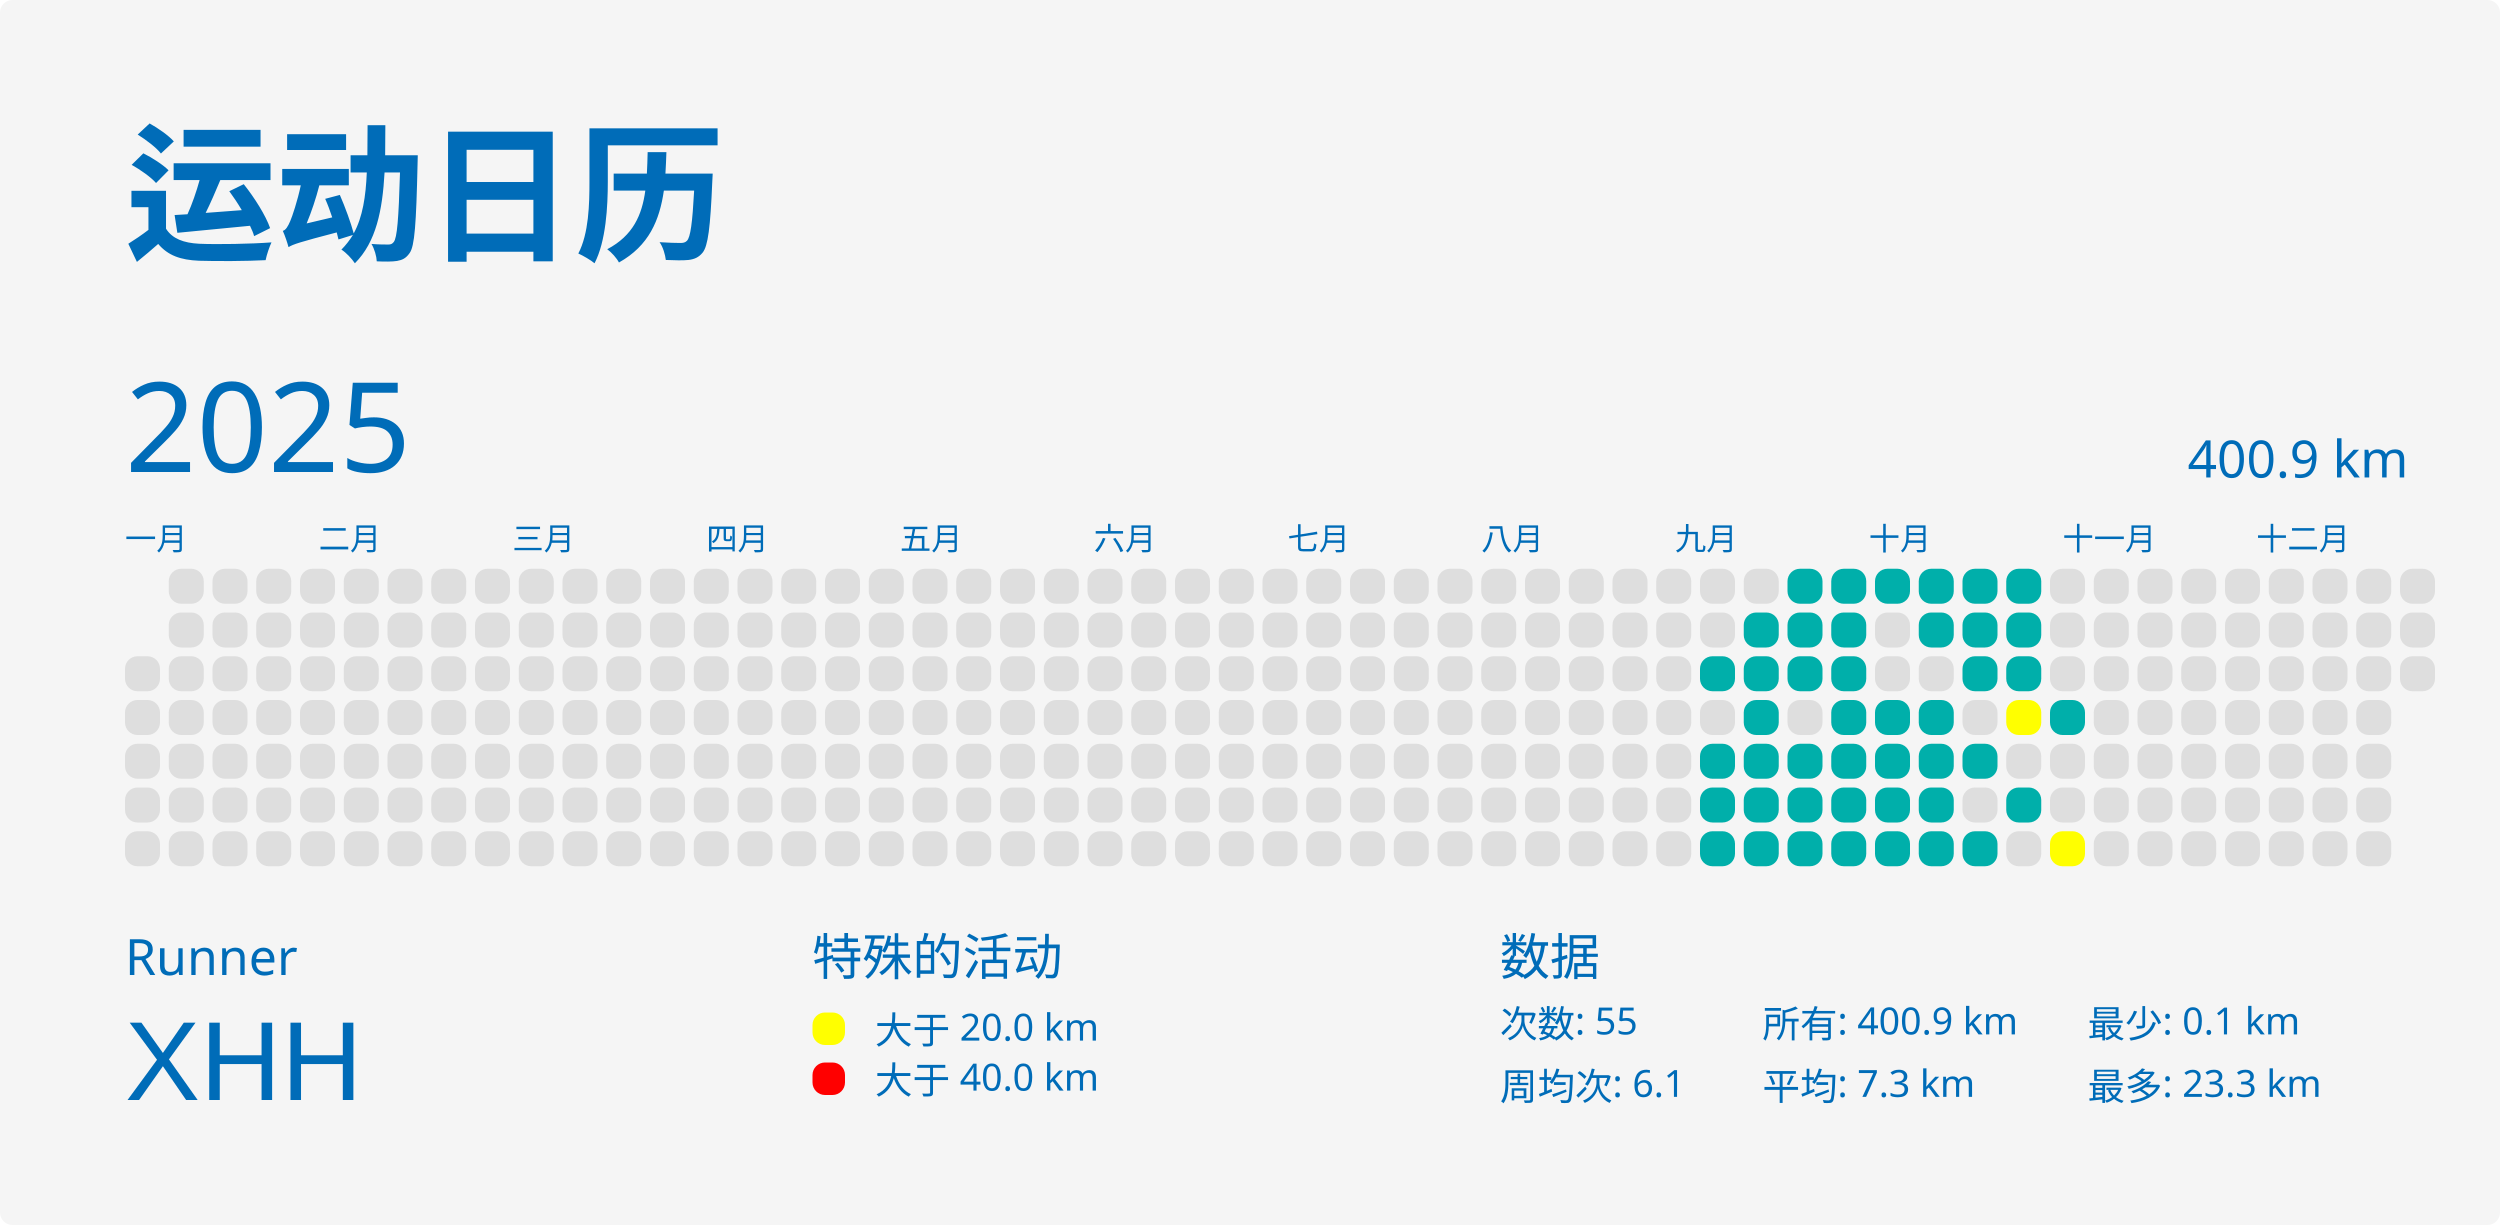
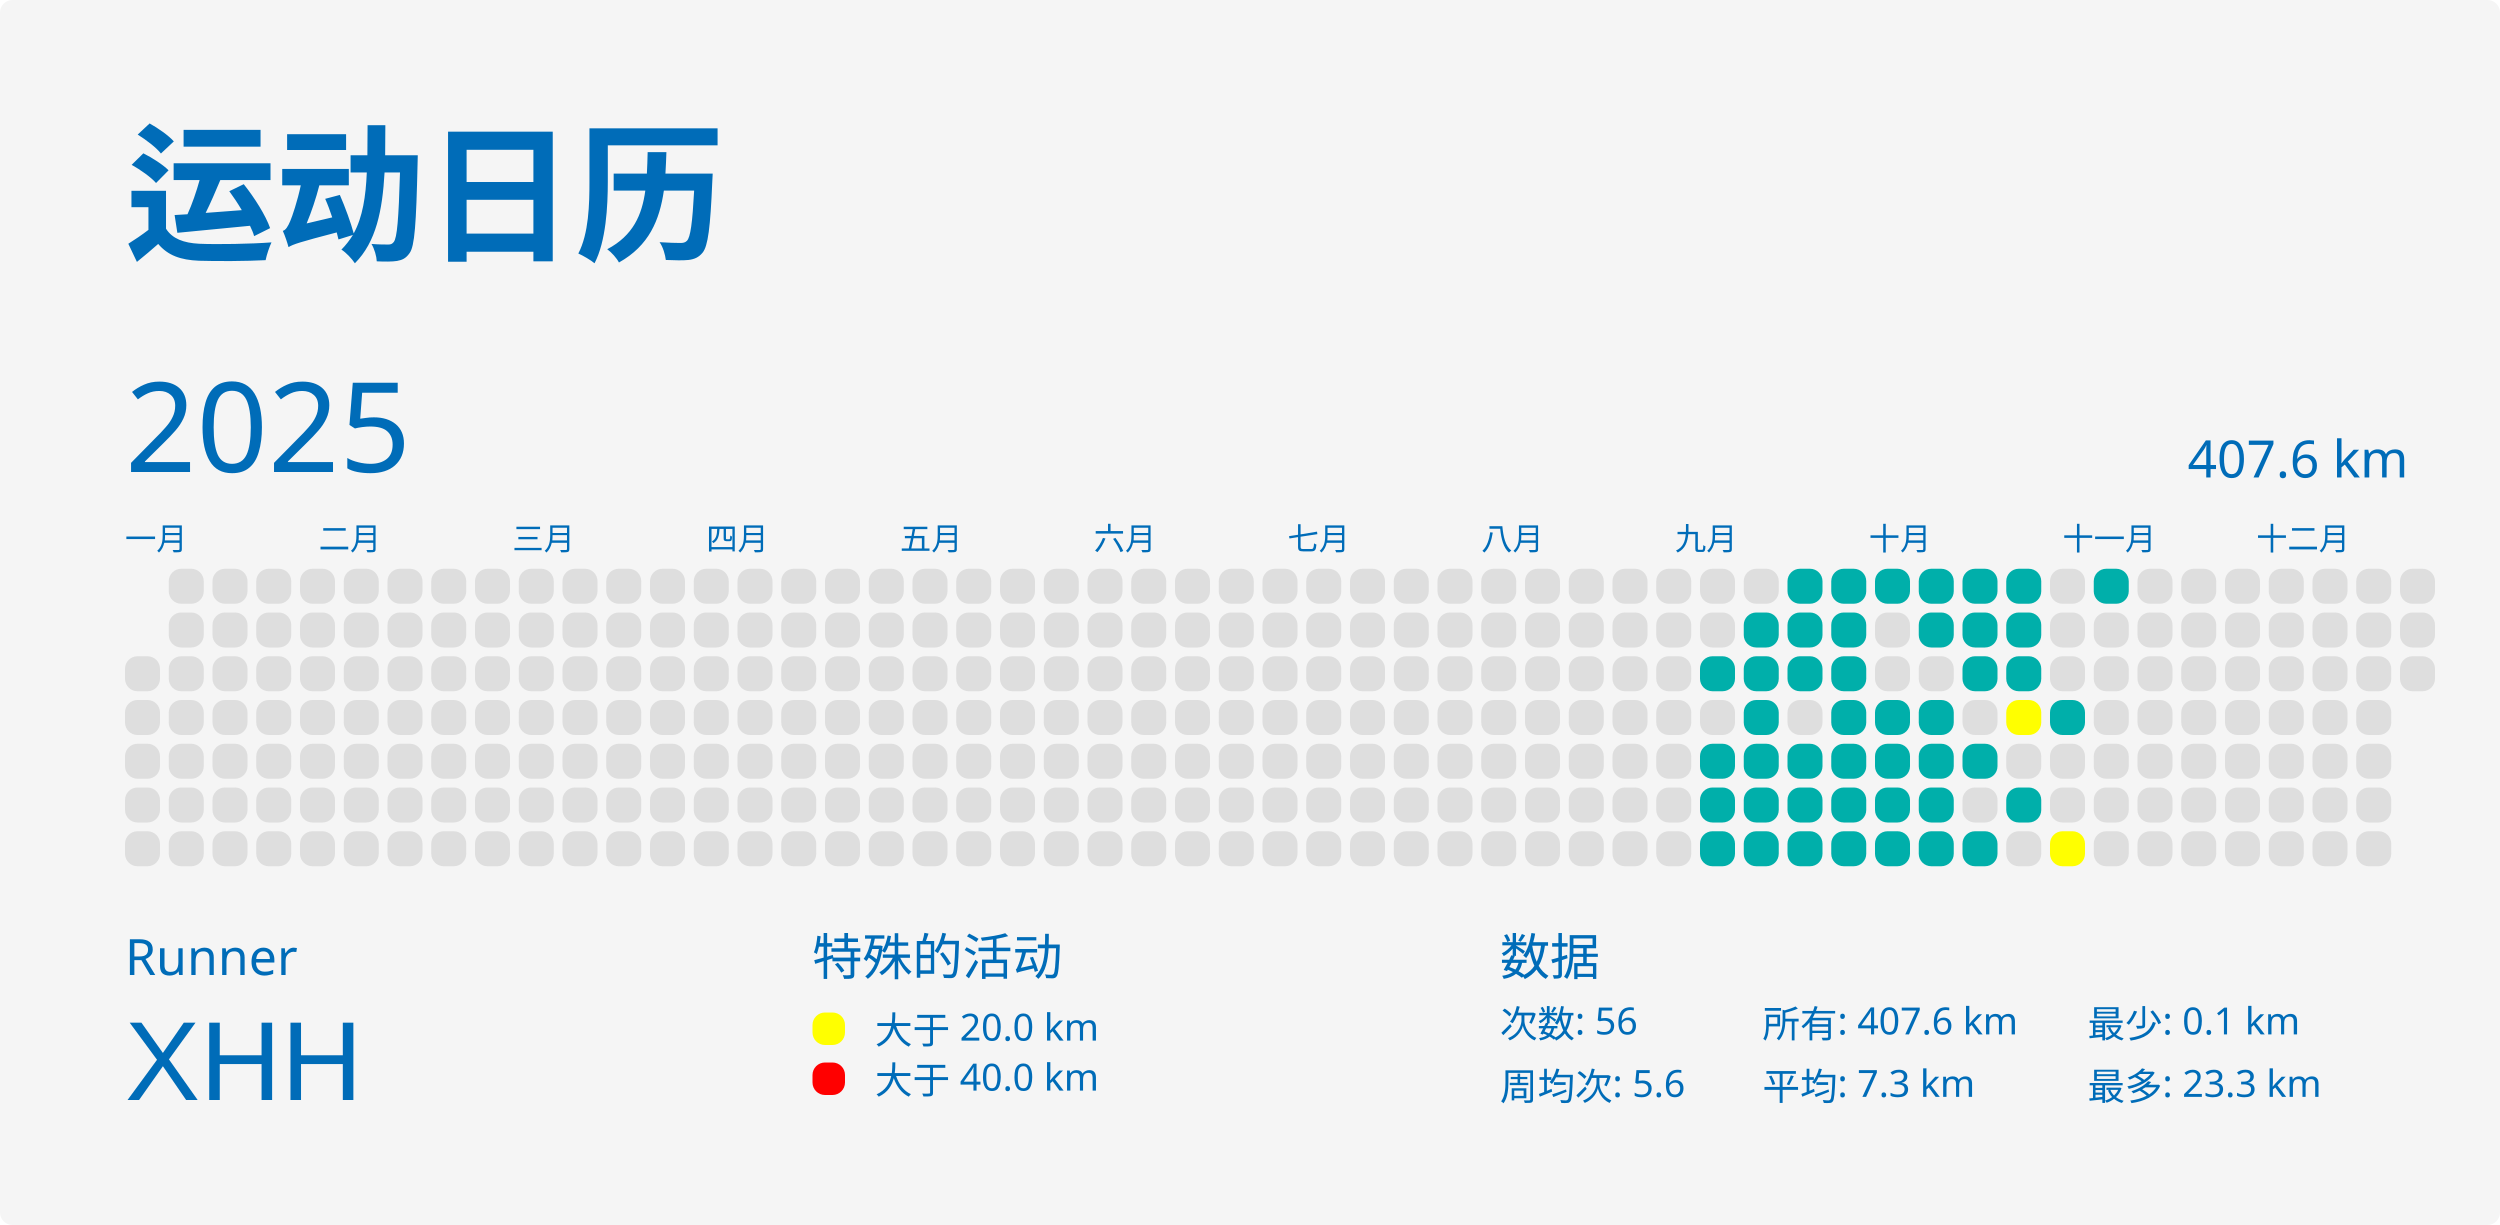
<svg xmlns="http://www.w3.org/2000/svg" baseProfile="full" height="98mm" version="1.1" viewBox="0,0,200,98" width="200mm">
  <defs />
  <rect fill="#f5f5f5" height="98" rx="1" ry="1" width="200" x="0" y="0" />
  <text fill="#006cb8" style="font-size:12px; font-family:MGI-Regular; font-weight:bold;" x="10" y="20">运动日历</text>
  <text fill="#006cb8" style="font-size:4px; font-family:MGI-Regular" x="10" y="78">Runner</text>
  <text fill="#006cb8" style="font-size:9px; font-family:Arial" x="10" y="88">XHH</text>
  <text fill="#006cb8" style="font-size:4px; font-family:MGI-Regular" x="65" y="78">特殊的活动</text>
  <rect fill="yellow" height="2.6" rx="1" ry="1" width="2.6" x="65" y="81" />
  <text fill="#006cb8" style="font-size:3px; font-family:MGI-Regular" x="70" y="83.5">大于 20.0 km</text>
  <rect fill="red" height="2.6" rx="1" ry="1" width="2.6" x="65" y="85" />
  <text fill="#006cb8" style="font-size:3px; font-family:MGI-Regular" x="70" y="87.5">大于 40.0 km</text>
  <text fill="#006cb8" style="font-size:4px; font-family:MGI-Regular" x="120" y="78">数据</text>
-   <text fill="#006cb8" style="font-size:3px; font-family:MGI-Regular" x="120" y="83">次数: 55</text>
-   <text fill="#006cb8" style="font-size:3px; font-family:MGI-Regular" x="120" y="88">周均次: 6.1</text>
-   <text fill="#006cb8" style="font-size:3px; font-family:MGI-Regular" x="141" y="83">所有: 400.9 km</text>
+   <text fill="#006cb8" style="font-size:3px; font-family:MGI-Regular" x="120" y="83">次数: 56</text>
+   <text fill="#006cb8" style="font-size:3px; font-family:MGI-Regular" x="120" y="88">周均次: 5.6</text>
+   <text fill="#006cb8" style="font-size:3px; font-family:MGI-Regular" x="141" y="83">所有: 407.6 km</text>
  <text fill="#006cb8" style="font-size:3px; font-family:MGI-Regular" x="141" y="88">平均: 7.3 km</text>
  <text fill="#006cb8" style="font-size:3px; font-family:MGI-Regular" x="167" y="83">最少: 0.1 km</text>
  <text fill="#006cb8" style="font-size:3px; font-family:MGI-Regular" x="167" y="88">最多: 23.3 km</text>
  <text dominant-baseline="hanging" fill="#006cb8" style="font-size:10.0px; font-family:MGI-Regular;" x="10" y="30">2025</text>
-   <text dominant-baseline="hanging" fill="#006cb8" style="font-size:4.125px; font-family:MGI-Regular;" x="175" y="35">400.9 km</text>
+   <text dominant-baseline="hanging" fill="#006cb8" style="font-size:4.125px; font-family:MGI-Regular;" x="175" y="35">407.6 km</text>
  <text fill="#006cb8" style="font-size:2.5px; font-family:MGI-Regular" x="10.0" y="44">一月</text>
  <text fill="#006cb8" style="font-size:2.5px; font-family:MGI-Regular" x="25.5" y="44">二月</text>
  <text fill="#006cb8" style="font-size:2.5px; font-family:MGI-Regular" x="41.0" y="44">三月</text>
  <text fill="#006cb8" style="font-size:2.5px; font-family:MGI-Regular" x="56.5" y="44">四月</text>
  <text fill="#006cb8" style="font-size:2.5px; font-family:MGI-Regular" x="72.0" y="44">五月</text>
  <text fill="#006cb8" style="font-size:2.5px; font-family:MGI-Regular" x="87.5" y="44">六月</text>
  <text fill="#006cb8" style="font-size:2.5px; font-family:MGI-Regular" x="103.0" y="44">七月</text>
  <text fill="#006cb8" style="font-size:2.5px; font-family:MGI-Regular" x="118.5" y="44">八月</text>
  <text fill="#006cb8" style="font-size:2.5px; font-family:MGI-Regular" x="134.0" y="44">九月</text>
  <text fill="#006cb8" style="font-size:2.5px; font-family:MGI-Regular" x="149.5" y="44">十月</text>
  <text fill="#006cb8" style="font-size:2.5px; font-family:MGI-Regular" x="165.0" y="44">十一月</text>
  <text fill="#006cb8" style="font-size:2.5px; font-family:MGI-Regular" x="180.5" y="44">十二月</text>
  <rect fill="#dedede" height="2.8" rx="1" ry="1" width="2.8" x="10.0" y="52.5" />
  <rect fill="#dedede" height="2.8" rx="1" ry="1" width="2.8" x="10.0" y="56.0" />
  <rect fill="#dedede" height="2.8" rx="1" ry="1" width="2.8" x="10.0" y="59.5" />
  <rect fill="#dedede" height="2.8" rx="1" ry="1" width="2.8" x="10.0" y="63.0" />
  <rect fill="#dedede" height="2.8" rx="1" ry="1" width="2.8" x="10.0" y="66.5" />
  <rect fill="#dedede" height="2.8" rx="1" ry="1" width="2.8" x="13.5" y="45.5" />
  <rect fill="#dedede" height="2.8" rx="1" ry="1" width="2.8" x="13.5" y="49.0" />
  <rect fill="#dedede" height="2.8" rx="1" ry="1" width="2.8" x="13.5" y="52.5" />
  <rect fill="#dedede" height="2.8" rx="1" ry="1" width="2.8" x="13.5" y="56.0" />
  <rect fill="#dedede" height="2.8" rx="1" ry="1" width="2.8" x="13.5" y="59.5" />
  <rect fill="#dedede" height="2.8" rx="1" ry="1" width="2.8" x="13.5" y="63.0" />
  <rect fill="#dedede" height="2.8" rx="1" ry="1" width="2.8" x="13.5" y="66.5" />
  <rect fill="#dedede" height="2.8" rx="1" ry="1" width="2.8" x="17.0" y="45.5" />
  <rect fill="#dedede" height="2.8" rx="1" ry="1" width="2.8" x="17.0" y="49.0" />
  <rect fill="#dedede" height="2.8" rx="1" ry="1" width="2.8" x="17.0" y="52.5" />
  <rect fill="#dedede" height="2.8" rx="1" ry="1" width="2.8" x="17.0" y="56.0" />
  <rect fill="#dedede" height="2.8" rx="1" ry="1" width="2.8" x="17.0" y="59.5" />
  <rect fill="#dedede" height="2.8" rx="1" ry="1" width="2.8" x="17.0" y="63.0" />
  <rect fill="#dedede" height="2.8" rx="1" ry="1" width="2.8" x="17.0" y="66.5" />
  <rect fill="#dedede" height="2.8" rx="1" ry="1" width="2.8" x="20.5" y="45.5" />
  <rect fill="#dedede" height="2.8" rx="1" ry="1" width="2.8" x="20.5" y="49.0" />
  <rect fill="#dedede" height="2.8" rx="1" ry="1" width="2.8" x="20.5" y="52.5" />
  <rect fill="#dedede" height="2.8" rx="1" ry="1" width="2.8" x="20.5" y="56.0" />
  <rect fill="#dedede" height="2.8" rx="1" ry="1" width="2.8" x="20.5" y="59.5" />
  <rect fill="#dedede" height="2.8" rx="1" ry="1" width="2.8" x="20.5" y="63.0" />
  <rect fill="#dedede" height="2.8" rx="1" ry="1" width="2.8" x="20.5" y="66.5" />
  <rect fill="#dedede" height="2.8" rx="1" ry="1" width="2.8" x="24.0" y="45.5" />
  <rect fill="#dedede" height="2.8" rx="1" ry="1" width="2.8" x="24.0" y="49.0" />
  <rect fill="#dedede" height="2.8" rx="1" ry="1" width="2.8" x="24.0" y="52.5" />
  <rect fill="#dedede" height="2.8" rx="1" ry="1" width="2.8" x="24.0" y="56.0" />
  <rect fill="#dedede" height="2.8" rx="1" ry="1" width="2.8" x="24.0" y="59.5" />
  <rect fill="#dedede" height="2.8" rx="1" ry="1" width="2.8" x="24.0" y="63.0" />
  <rect fill="#dedede" height="2.8" rx="1" ry="1" width="2.8" x="24.0" y="66.5" />
  <rect fill="#dedede" height="2.8" rx="1" ry="1" width="2.8" x="27.5" y="45.5" />
  <rect fill="#dedede" height="2.8" rx="1" ry="1" width="2.8" x="27.5" y="49.0" />
  <rect fill="#dedede" height="2.8" rx="1" ry="1" width="2.8" x="27.5" y="52.5" />
  <rect fill="#dedede" height="2.8" rx="1" ry="1" width="2.8" x="27.5" y="56.0" />
  <rect fill="#dedede" height="2.8" rx="1" ry="1" width="2.8" x="27.5" y="59.5" />
  <rect fill="#dedede" height="2.8" rx="1" ry="1" width="2.8" x="27.5" y="63.0" />
  <rect fill="#dedede" height="2.8" rx="1" ry="1" width="2.8" x="27.5" y="66.5" />
  <rect fill="#dedede" height="2.8" rx="1" ry="1" width="2.8" x="31.0" y="45.5" />
  <rect fill="#dedede" height="2.8" rx="1" ry="1" width="2.8" x="31.0" y="49.0" />
  <rect fill="#dedede" height="2.8" rx="1" ry="1" width="2.8" x="31.0" y="52.5" />
  <rect fill="#dedede" height="2.8" rx="1" ry="1" width="2.8" x="31.0" y="56.0" />
  <rect fill="#dedede" height="2.8" rx="1" ry="1" width="2.8" x="31.0" y="59.5" />
  <rect fill="#dedede" height="2.8" rx="1" ry="1" width="2.8" x="31.0" y="63.0" />
  <rect fill="#dedede" height="2.8" rx="1" ry="1" width="2.8" x="31.0" y="66.5" />
  <rect fill="#dedede" height="2.8" rx="1" ry="1" width="2.8" x="34.5" y="45.5" />
  <rect fill="#dedede" height="2.8" rx="1" ry="1" width="2.8" x="34.5" y="49.0" />
  <rect fill="#dedede" height="2.8" rx="1" ry="1" width="2.8" x="34.5" y="52.5" />
  <rect fill="#dedede" height="2.8" rx="1" ry="1" width="2.8" x="34.5" y="56.0" />
  <rect fill="#dedede" height="2.8" rx="1" ry="1" width="2.8" x="34.5" y="59.5" />
  <rect fill="#dedede" height="2.8" rx="1" ry="1" width="2.8" x="34.5" y="63.0" />
  <rect fill="#dedede" height="2.8" rx="1" ry="1" width="2.8" x="34.5" y="66.5" />
  <rect fill="#dedede" height="2.8" rx="1" ry="1" width="2.8" x="38.0" y="45.5" />
  <rect fill="#dedede" height="2.8" rx="1" ry="1" width="2.8" x="38.0" y="49.0" />
  <rect fill="#dedede" height="2.8" rx="1" ry="1" width="2.8" x="38.0" y="52.5" />
  <rect fill="#dedede" height="2.8" rx="1" ry="1" width="2.8" x="38.0" y="56.0" />
  <rect fill="#dedede" height="2.8" rx="1" ry="1" width="2.8" x="38.0" y="59.5" />
  <rect fill="#dedede" height="2.8" rx="1" ry="1" width="2.8" x="38.0" y="63.0" />
  <rect fill="#dedede" height="2.8" rx="1" ry="1" width="2.8" x="38.0" y="66.5" />
  <rect fill="#dedede" height="2.8" rx="1" ry="1" width="2.8" x="41.5" y="45.5" />
  <rect fill="#dedede" height="2.8" rx="1" ry="1" width="2.8" x="41.5" y="49.0" />
  <rect fill="#dedede" height="2.8" rx="1" ry="1" width="2.8" x="41.5" y="52.5" />
  <rect fill="#dedede" height="2.8" rx="1" ry="1" width="2.8" x="41.5" y="56.0" />
  <rect fill="#dedede" height="2.8" rx="1" ry="1" width="2.8" x="41.5" y="59.5" />
  <rect fill="#dedede" height="2.8" rx="1" ry="1" width="2.8" x="41.5" y="63.0" />
  <rect fill="#dedede" height="2.8" rx="1" ry="1" width="2.8" x="41.5" y="66.5" />
  <rect fill="#dedede" height="2.8" rx="1" ry="1" width="2.8" x="45.0" y="45.5" />
  <rect fill="#dedede" height="2.8" rx="1" ry="1" width="2.8" x="45.0" y="49.0" />
  <rect fill="#dedede" height="2.8" rx="1" ry="1" width="2.8" x="45.0" y="52.5" />
  <rect fill="#dedede" height="2.8" rx="1" ry="1" width="2.8" x="45.0" y="56.0" />
  <rect fill="#dedede" height="2.8" rx="1" ry="1" width="2.8" x="45.0" y="59.5" />
  <rect fill="#dedede" height="2.8" rx="1" ry="1" width="2.8" x="45.0" y="63.0" />
  <rect fill="#dedede" height="2.8" rx="1" ry="1" width="2.8" x="45.0" y="66.5" />
  <rect fill="#dedede" height="2.8" rx="1" ry="1" width="2.8" x="48.5" y="45.5" />
  <rect fill="#dedede" height="2.8" rx="1" ry="1" width="2.8" x="48.5" y="49.0" />
  <rect fill="#dedede" height="2.8" rx="1" ry="1" width="2.8" x="48.5" y="52.5" />
  <rect fill="#dedede" height="2.8" rx="1" ry="1" width="2.8" x="48.5" y="56.0" />
  <rect fill="#dedede" height="2.8" rx="1" ry="1" width="2.8" x="48.5" y="59.5" />
  <rect fill="#dedede" height="2.8" rx="1" ry="1" width="2.8" x="48.5" y="63.0" />
  <rect fill="#dedede" height="2.8" rx="1" ry="1" width="2.8" x="48.5" y="66.5" />
  <rect fill="#dedede" height="2.8" rx="1" ry="1" width="2.8" x="52.0" y="45.5" />
  <rect fill="#dedede" height="2.8" rx="1" ry="1" width="2.8" x="52.0" y="49.0" />
  <rect fill="#dedede" height="2.8" rx="1" ry="1" width="2.8" x="52.0" y="52.5" />
  <rect fill="#dedede" height="2.8" rx="1" ry="1" width="2.8" x="52.0" y="56.0" />
  <rect fill="#dedede" height="2.8" rx="1" ry="1" width="2.8" x="52.0" y="59.5" />
  <rect fill="#dedede" height="2.8" rx="1" ry="1" width="2.8" x="52.0" y="63.0" />
  <rect fill="#dedede" height="2.8" rx="1" ry="1" width="2.8" x="52.0" y="66.5" />
  <rect fill="#dedede" height="2.8" rx="1" ry="1" width="2.8" x="55.5" y="45.5" />
  <rect fill="#dedede" height="2.8" rx="1" ry="1" width="2.8" x="55.5" y="49.0" />
  <rect fill="#dedede" height="2.8" rx="1" ry="1" width="2.8" x="55.5" y="52.5" />
  <rect fill="#dedede" height="2.8" rx="1" ry="1" width="2.8" x="55.5" y="56.0" />
  <rect fill="#dedede" height="2.8" rx="1" ry="1" width="2.8" x="55.5" y="59.5" />
  <rect fill="#dedede" height="2.8" rx="1" ry="1" width="2.8" x="55.5" y="63.0" />
  <rect fill="#dedede" height="2.8" rx="1" ry="1" width="2.8" x="55.5" y="66.5" />
  <rect fill="#dedede" height="2.8" rx="1" ry="1" width="2.8" x="59.0" y="45.5" />
  <rect fill="#dedede" height="2.8" rx="1" ry="1" width="2.8" x="59.0" y="49.0" />
  <rect fill="#dedede" height="2.8" rx="1" ry="1" width="2.8" x="59.0" y="52.5" />
  <rect fill="#dedede" height="2.8" rx="1" ry="1" width="2.8" x="59.0" y="56.0" />
  <rect fill="#dedede" height="2.8" rx="1" ry="1" width="2.8" x="59.0" y="59.5" />
  <rect fill="#dedede" height="2.8" rx="1" ry="1" width="2.8" x="59.0" y="63.0" />
  <rect fill="#dedede" height="2.8" rx="1" ry="1" width="2.8" x="59.0" y="66.5" />
  <rect fill="#dedede" height="2.8" rx="1" ry="1" width="2.8" x="62.5" y="45.5" />
  <rect fill="#dedede" height="2.8" rx="1" ry="1" width="2.8" x="62.5" y="49.0" />
  <rect fill="#dedede" height="2.8" rx="1" ry="1" width="2.8" x="62.5" y="52.5" />
  <rect fill="#dedede" height="2.8" rx="1" ry="1" width="2.8" x="62.5" y="56.0" />
  <rect fill="#dedede" height="2.8" rx="1" ry="1" width="2.8" x="62.5" y="59.5" />
  <rect fill="#dedede" height="2.8" rx="1" ry="1" width="2.8" x="62.5" y="63.0" />
  <rect fill="#dedede" height="2.8" rx="1" ry="1" width="2.8" x="62.5" y="66.5" />
  <rect fill="#dedede" height="2.8" rx="1" ry="1" width="2.8" x="66.0" y="45.5" />
  <rect fill="#dedede" height="2.8" rx="1" ry="1" width="2.8" x="66.0" y="49.0" />
  <rect fill="#dedede" height="2.8" rx="1" ry="1" width="2.8" x="66.0" y="52.5" />
  <rect fill="#dedede" height="2.8" rx="1" ry="1" width="2.8" x="66.0" y="56.0" />
  <rect fill="#dedede" height="2.8" rx="1" ry="1" width="2.8" x="66.0" y="59.5" />
  <rect fill="#dedede" height="2.8" rx="1" ry="1" width="2.8" x="66.0" y="63.0" />
  <rect fill="#dedede" height="2.8" rx="1" ry="1" width="2.8" x="66.0" y="66.5" />
  <rect fill="#dedede" height="2.8" rx="1" ry="1" width="2.8" x="69.5" y="45.5" />
  <rect fill="#dedede" height="2.8" rx="1" ry="1" width="2.8" x="69.5" y="49.0" />
  <rect fill="#dedede" height="2.8" rx="1" ry="1" width="2.8" x="69.5" y="52.5" />
  <rect fill="#dedede" height="2.8" rx="1" ry="1" width="2.8" x="69.5" y="56.0" />
  <rect fill="#dedede" height="2.8" rx="1" ry="1" width="2.8" x="69.5" y="59.5" />
  <rect fill="#dedede" height="2.8" rx="1" ry="1" width="2.8" x="69.5" y="63.0" />
  <rect fill="#dedede" height="2.8" rx="1" ry="1" width="2.8" x="69.5" y="66.5" />
  <rect fill="#dedede" height="2.8" rx="1" ry="1" width="2.8" x="73.0" y="45.5" />
  <rect fill="#dedede" height="2.8" rx="1" ry="1" width="2.8" x="73.0" y="49.0" />
  <rect fill="#dedede" height="2.8" rx="1" ry="1" width="2.8" x="73.0" y="52.5" />
  <rect fill="#dedede" height="2.8" rx="1" ry="1" width="2.8" x="73.0" y="56.0" />
  <rect fill="#dedede" height="2.8" rx="1" ry="1" width="2.8" x="73.0" y="59.5" />
  <rect fill="#dedede" height="2.8" rx="1" ry="1" width="2.8" x="73.0" y="63.0" />
  <rect fill="#dedede" height="2.8" rx="1" ry="1" width="2.8" x="73.0" y="66.5" />
  <rect fill="#dedede" height="2.8" rx="1" ry="1" width="2.8" x="76.5" y="45.5" />
  <rect fill="#dedede" height="2.8" rx="1" ry="1" width="2.8" x="76.5" y="49.0" />
  <rect fill="#dedede" height="2.8" rx="1" ry="1" width="2.8" x="76.5" y="52.5" />
  <rect fill="#dedede" height="2.8" rx="1" ry="1" width="2.8" x="76.5" y="56.0" />
  <rect fill="#dedede" height="2.8" rx="1" ry="1" width="2.8" x="76.5" y="59.5" />
  <rect fill="#dedede" height="2.8" rx="1" ry="1" width="2.8" x="76.5" y="63.0" />
  <rect fill="#dedede" height="2.8" rx="1" ry="1" width="2.8" x="76.5" y="66.5" />
  <rect fill="#dedede" height="2.8" rx="1" ry="1" width="2.8" x="80.0" y="45.5" />
  <rect fill="#dedede" height="2.8" rx="1" ry="1" width="2.8" x="80.0" y="49.0" />
  <rect fill="#dedede" height="2.8" rx="1" ry="1" width="2.8" x="80.0" y="52.5" />
  <rect fill="#dedede" height="2.8" rx="1" ry="1" width="2.8" x="80.0" y="56.0" />
  <rect fill="#dedede" height="2.8" rx="1" ry="1" width="2.8" x="80.0" y="59.5" />
  <rect fill="#dedede" height="2.8" rx="1" ry="1" width="2.8" x="80.0" y="63.0" />
  <rect fill="#dedede" height="2.8" rx="1" ry="1" width="2.8" x="80.0" y="66.5" />
  <rect fill="#dedede" height="2.8" rx="1" ry="1" width="2.8" x="83.5" y="45.5" />
  <rect fill="#dedede" height="2.8" rx="1" ry="1" width="2.8" x="83.5" y="49.0" />
  <rect fill="#dedede" height="2.8" rx="1" ry="1" width="2.8" x="83.5" y="52.5" />
  <rect fill="#dedede" height="2.8" rx="1" ry="1" width="2.8" x="83.5" y="56.0" />
  <rect fill="#dedede" height="2.8" rx="1" ry="1" width="2.8" x="83.5" y="59.5" />
  <rect fill="#dedede" height="2.8" rx="1" ry="1" width="2.8" x="83.5" y="63.0" />
  <rect fill="#dedede" height="2.8" rx="1" ry="1" width="2.8" x="83.5" y="66.5" />
  <rect fill="#dedede" height="2.8" rx="1" ry="1" width="2.8" x="87.0" y="45.5" />
  <rect fill="#dedede" height="2.8" rx="1" ry="1" width="2.8" x="87.0" y="49.0" />
  <rect fill="#dedede" height="2.8" rx="1" ry="1" width="2.8" x="87.0" y="52.5" />
  <rect fill="#dedede" height="2.8" rx="1" ry="1" width="2.8" x="87.0" y="56.0" />
  <rect fill="#dedede" height="2.8" rx="1" ry="1" width="2.8" x="87.0" y="59.5" />
  <rect fill="#dedede" height="2.8" rx="1" ry="1" width="2.8" x="87.0" y="63.0" />
  <rect fill="#dedede" height="2.8" rx="1" ry="1" width="2.8" x="87.0" y="66.5" />
  <rect fill="#dedede" height="2.8" rx="1" ry="1" width="2.8" x="90.5" y="45.5" />
  <rect fill="#dedede" height="2.8" rx="1" ry="1" width="2.8" x="90.5" y="49.0" />
  <rect fill="#dedede" height="2.8" rx="1" ry="1" width="2.8" x="90.5" y="52.5" />
  <rect fill="#dedede" height="2.8" rx="1" ry="1" width="2.8" x="90.5" y="56.0" />
  <rect fill="#dedede" height="2.8" rx="1" ry="1" width="2.8" x="90.5" y="59.5" />
  <rect fill="#dedede" height="2.8" rx="1" ry="1" width="2.8" x="90.5" y="63.0" />
  <rect fill="#dedede" height="2.8" rx="1" ry="1" width="2.8" x="90.5" y="66.5" />
  <rect fill="#dedede" height="2.8" rx="1" ry="1" width="2.8" x="94.0" y="45.5" />
  <rect fill="#dedede" height="2.8" rx="1" ry="1" width="2.8" x="94.0" y="49.0" />
  <rect fill="#dedede" height="2.8" rx="1" ry="1" width="2.8" x="94.0" y="52.5" />
  <rect fill="#dedede" height="2.8" rx="1" ry="1" width="2.8" x="94.0" y="56.0" />
  <rect fill="#dedede" height="2.8" rx="1" ry="1" width="2.8" x="94.0" y="59.5" />
  <rect fill="#dedede" height="2.8" rx="1" ry="1" width="2.8" x="94.0" y="63.0" />
  <rect fill="#dedede" height="2.8" rx="1" ry="1" width="2.8" x="94.0" y="66.5" />
  <rect fill="#dedede" height="2.8" rx="1" ry="1" width="2.8" x="97.5" y="45.5" />
  <rect fill="#dedede" height="2.8" rx="1" ry="1" width="2.8" x="97.5" y="49.0" />
  <rect fill="#dedede" height="2.8" rx="1" ry="1" width="2.8" x="97.5" y="52.5" />
  <rect fill="#dedede" height="2.8" rx="1" ry="1" width="2.8" x="97.5" y="56.0" />
  <rect fill="#dedede" height="2.8" rx="1" ry="1" width="2.8" x="97.5" y="59.5" />
  <rect fill="#dedede" height="2.8" rx="1" ry="1" width="2.8" x="97.5" y="63.0" />
  <rect fill="#dedede" height="2.8" rx="1" ry="1" width="2.8" x="97.5" y="66.5" />
  <rect fill="#dedede" height="2.8" rx="1" ry="1" width="2.8" x="101.0" y="45.5" />
  <rect fill="#dedede" height="2.8" rx="1" ry="1" width="2.8" x="101.0" y="49.0" />
  <rect fill="#dedede" height="2.8" rx="1" ry="1" width="2.8" x="101.0" y="52.5" />
  <rect fill="#dedede" height="2.8" rx="1" ry="1" width="2.8" x="101.0" y="56.0" />
  <rect fill="#dedede" height="2.8" rx="1" ry="1" width="2.8" x="101.0" y="59.5" />
  <rect fill="#dedede" height="2.8" rx="1" ry="1" width="2.8" x="101.0" y="63.0" />
  <rect fill="#dedede" height="2.8" rx="1" ry="1" width="2.8" x="101.0" y="66.5" />
  <rect fill="#dedede" height="2.8" rx="1" ry="1" width="2.8" x="104.5" y="45.5" />
  <rect fill="#dedede" height="2.8" rx="1" ry="1" width="2.8" x="104.5" y="49.0" />
  <rect fill="#dedede" height="2.8" rx="1" ry="1" width="2.8" x="104.5" y="52.5" />
  <rect fill="#dedede" height="2.8" rx="1" ry="1" width="2.8" x="104.5" y="56.0" />
  <rect fill="#dedede" height="2.8" rx="1" ry="1" width="2.8" x="104.5" y="59.5" />
  <rect fill="#dedede" height="2.8" rx="1" ry="1" width="2.8" x="104.5" y="63.0" />
  <rect fill="#dedede" height="2.8" rx="1" ry="1" width="2.8" x="104.5" y="66.5" />
  <rect fill="#dedede" height="2.8" rx="1" ry="1" width="2.8" x="108.0" y="45.5" />
  <rect fill="#dedede" height="2.8" rx="1" ry="1" width="2.8" x="108.0" y="49.0" />
  <rect fill="#dedede" height="2.8" rx="1" ry="1" width="2.8" x="108.0" y="52.5" />
  <rect fill="#dedede" height="2.8" rx="1" ry="1" width="2.8" x="108.0" y="56.0" />
  <rect fill="#dedede" height="2.8" rx="1" ry="1" width="2.8" x="108.0" y="59.5" />
  <rect fill="#dedede" height="2.8" rx="1" ry="1" width="2.8" x="108.0" y="63.0" />
  <rect fill="#dedede" height="2.8" rx="1" ry="1" width="2.8" x="108.0" y="66.5" />
  <rect fill="#dedede" height="2.8" rx="1" ry="1" width="2.8" x="111.5" y="45.5" />
  <rect fill="#dedede" height="2.8" rx="1" ry="1" width="2.8" x="111.5" y="49.0" />
  <rect fill="#dedede" height="2.8" rx="1" ry="1" width="2.8" x="111.5" y="52.5" />
  <rect fill="#dedede" height="2.8" rx="1" ry="1" width="2.8" x="111.5" y="56.0" />
  <rect fill="#dedede" height="2.8" rx="1" ry="1" width="2.8" x="111.5" y="59.5" />
  <rect fill="#dedede" height="2.8" rx="1" ry="1" width="2.8" x="111.5" y="63.0" />
  <rect fill="#dedede" height="2.8" rx="1" ry="1" width="2.8" x="111.5" y="66.5" />
  <rect fill="#dedede" height="2.8" rx="1" ry="1" width="2.8" x="115.0" y="45.5" />
  <rect fill="#dedede" height="2.8" rx="1" ry="1" width="2.8" x="115.0" y="49.0" />
  <rect fill="#dedede" height="2.8" rx="1" ry="1" width="2.8" x="115.0" y="52.5" />
  <rect fill="#dedede" height="2.8" rx="1" ry="1" width="2.8" x="115.0" y="56.0" />
  <rect fill="#dedede" height="2.8" rx="1" ry="1" width="2.8" x="115.0" y="59.5" />
  <rect fill="#dedede" height="2.8" rx="1" ry="1" width="2.8" x="115.0" y="63.0" />
  <rect fill="#dedede" height="2.8" rx="1" ry="1" width="2.8" x="115.0" y="66.5" />
  <rect fill="#dedede" height="2.8" rx="1" ry="1" width="2.8" x="118.5" y="45.5" />
  <rect fill="#dedede" height="2.8" rx="1" ry="1" width="2.8" x="118.5" y="49.0" />
  <rect fill="#dedede" height="2.8" rx="1" ry="1" width="2.8" x="118.5" y="52.5" />
  <rect fill="#dedede" height="2.8" rx="1" ry="1" width="2.8" x="118.5" y="56.0" />
  <rect fill="#dedede" height="2.8" rx="1" ry="1" width="2.8" x="118.5" y="59.5" />
  <rect fill="#dedede" height="2.8" rx="1" ry="1" width="2.8" x="118.5" y="63.0" />
  <rect fill="#dedede" height="2.8" rx="1" ry="1" width="2.8" x="118.5" y="66.5" />
  <rect fill="#dedede" height="2.8" rx="1" ry="1" width="2.8" x="122.0" y="45.5" />
  <rect fill="#dedede" height="2.8" rx="1" ry="1" width="2.8" x="122.0" y="49.0" />
  <rect fill="#dedede" height="2.8" rx="1" ry="1" width="2.8" x="122.0" y="52.5" />
  <rect fill="#dedede" height="2.8" rx="1" ry="1" width="2.8" x="122.0" y="56.0" />
  <rect fill="#dedede" height="2.8" rx="1" ry="1" width="2.8" x="122.0" y="59.5" />
  <rect fill="#dedede" height="2.8" rx="1" ry="1" width="2.8" x="122.0" y="63.0" />
  <rect fill="#dedede" height="2.8" rx="1" ry="1" width="2.8" x="122.0" y="66.5" />
  <rect fill="#dedede" height="2.8" rx="1" ry="1" width="2.8" x="125.5" y="45.5" />
  <rect fill="#dedede" height="2.8" rx="1" ry="1" width="2.8" x="125.5" y="49.0" />
  <rect fill="#dedede" height="2.8" rx="1" ry="1" width="2.8" x="125.5" y="52.5" />
  <rect fill="#dedede" height="2.8" rx="1" ry="1" width="2.8" x="125.5" y="56.0" />
  <rect fill="#dedede" height="2.8" rx="1" ry="1" width="2.8" x="125.5" y="59.5" />
  <rect fill="#dedede" height="2.8" rx="1" ry="1" width="2.8" x="125.5" y="63.0" />
  <rect fill="#dedede" height="2.8" rx="1" ry="1" width="2.8" x="125.5" y="66.5" />
  <rect fill="#dedede" height="2.8" rx="1" ry="1" width="2.8" x="129.0" y="45.5" />
  <rect fill="#dedede" height="2.8" rx="1" ry="1" width="2.8" x="129.0" y="49.0" />
  <rect fill="#dedede" height="2.8" rx="1" ry="1" width="2.8" x="129.0" y="52.5" />
  <rect fill="#dedede" height="2.8" rx="1" ry="1" width="2.8" x="129.0" y="56.0" />
  <rect fill="#dedede" height="2.8" rx="1" ry="1" width="2.8" x="129.0" y="59.5" />
  <rect fill="#dedede" height="2.8" rx="1" ry="1" width="2.8" x="129.0" y="63.0" />
  <rect fill="#dedede" height="2.8" rx="1" ry="1" width="2.8" x="129.0" y="66.5" />
  <rect fill="#dedede" height="2.8" rx="1" ry="1" width="2.8" x="132.5" y="45.5" />
  <rect fill="#dedede" height="2.8" rx="1" ry="1" width="2.8" x="132.5" y="49.0" />
  <rect fill="#dedede" height="2.8" rx="1" ry="1" width="2.8" x="132.5" y="52.5" />
  <rect fill="#dedede" height="2.8" rx="1" ry="1" width="2.8" x="132.5" y="56.0" />
  <rect fill="#dedede" height="2.8" rx="1" ry="1" width="2.8" x="132.5" y="59.5" />
  <rect fill="#dedede" height="2.8" rx="1" ry="1" width="2.8" x="132.5" y="63.0" />
  <rect fill="#dedede" height="2.8" rx="1" ry="1" width="2.8" x="132.5" y="66.5" />
  <rect fill="#dedede" height="2.8" rx="1" ry="1" width="2.8" x="136.0" y="45.5" />
  <rect fill="#dedede" height="2.8" rx="1" ry="1" width="2.8" x="136.0" y="49.0" />
  <rect fill="#00AFAA" height="2.8" rx="1" ry="1" width="2.8" x="136.0" y="52.5" />
  <rect fill="#dedede" height="2.8" rx="1" ry="1" width="2.8" x="136.0" y="56.0" />
  <rect fill="#00AFAA" height="2.8" rx="1" ry="1" width="2.8" x="136.0" y="59.5" />
  <rect fill="#00AFAA" height="2.8" rx="1" ry="1" width="2.8" x="136.0" y="63.0" />
  <rect fill="#00AFAA" height="2.8" rx="1" ry="1" width="2.8" x="136.0" y="66.5" />
  <rect fill="#dedede" height="2.8" rx="1" ry="1" width="2.8" x="139.5" y="45.5" />
  <rect fill="#00AFAA" height="2.8" rx="1" ry="1" width="2.8" x="139.5" y="49.0" />
  <rect fill="#00AFAA" height="2.8" rx="1" ry="1" width="2.8" x="139.5" y="52.5" />
  <rect fill="#00AFAA" height="2.8" rx="1" ry="1" width="2.8" x="139.5" y="56.0" />
  <rect fill="#00AFAA" height="2.8" rx="1" ry="1" width="2.8" x="139.5" y="59.5" />
  <rect fill="#00AFAA" height="2.8" rx="1" ry="1" width="2.8" x="139.5" y="63.0" />
  <rect fill="#00AFAA" height="2.8" rx="1" ry="1" width="2.8" x="139.5" y="66.5" />
  <rect fill="#00AFAA" height="2.8" rx="1" ry="1" width="2.8" x="143.0" y="45.5" />
  <rect fill="#00AFAA" height="2.8" rx="1" ry="1" width="2.8" x="143.0" y="49.0" />
  <rect fill="#00AFAA" height="2.8" rx="1" ry="1" width="2.8" x="143.0" y="52.5" />
  <rect fill="#dedede" height="2.8" rx="1" ry="1" width="2.8" x="143.0" y="56.0" />
  <rect fill="#00AFAA" height="2.8" rx="1" ry="1" width="2.8" x="143.0" y="59.5" />
  <rect fill="#00AFAA" height="2.8" rx="1" ry="1" width="2.8" x="143.0" y="63.0" />
  <rect fill="#00AFAA" height="2.8" rx="1" ry="1" width="2.8" x="143.0" y="66.5" />
  <rect fill="#00AFAA" height="2.8" rx="1" ry="1" width="2.8" x="146.5" y="45.5" />
  <rect fill="#00AFAA" height="2.8" rx="1" ry="1" width="2.8" x="146.5" y="49.0" />
  <rect fill="#00AFAA" height="2.8" rx="1" ry="1" width="2.8" x="146.5" y="52.5" />
  <rect fill="#00AFAA" height="2.8" rx="1" ry="1" width="2.8" x="146.5" y="56.0" />
  <rect fill="#00AFAA" height="2.8" rx="1" ry="1" width="2.8" x="146.5" y="59.5" />
  <rect fill="#00AFAA" height="2.8" rx="1" ry="1" width="2.8" x="146.5" y="63.0" />
  <rect fill="#00AFAA" height="2.8" rx="1" ry="1" width="2.8" x="146.5" y="66.5" />
  <rect fill="#00AFAA" height="2.8" rx="1" ry="1" width="2.8" x="150.0" y="45.5" />
  <rect fill="#dedede" height="2.8" rx="1" ry="1" width="2.8" x="150.0" y="49.0" />
  <rect fill="#dedede" height="2.8" rx="1" ry="1" width="2.8" x="150.0" y="52.5" />
  <rect fill="#00AFAA" height="2.8" rx="1" ry="1" width="2.8" x="150.0" y="56.0" />
  <rect fill="#00AFAA" height="2.8" rx="1" ry="1" width="2.8" x="150.0" y="59.5" />
  <rect fill="#00AFAA" height="2.8" rx="1" ry="1" width="2.8" x="150.0" y="63.0" />
  <rect fill="#00AFAA" height="2.8" rx="1" ry="1" width="2.8" x="150.0" y="66.5" />
  <rect fill="#00AFAA" height="2.8" rx="1" ry="1" width="2.8" x="153.5" y="45.5" />
  <rect fill="#00AFAA" height="2.8" rx="1" ry="1" width="2.8" x="153.5" y="49.0" />
  <rect fill="#dedede" height="2.8" rx="1" ry="1" width="2.8" x="153.5" y="52.5" />
  <rect fill="#00AFAA" height="2.8" rx="1" ry="1" width="2.8" x="153.5" y="56.0" />
  <rect fill="#00AFAA" height="2.8" rx="1" ry="1" width="2.8" x="153.5" y="59.5" />
  <rect fill="#00AFAA" height="2.8" rx="1" ry="1" width="2.8" x="153.5" y="63.0" />
  <rect fill="#00AFAA" height="2.8" rx="1" ry="1" width="2.8" x="153.5" y="66.5" />
  <rect fill="#00AFAA" height="2.8" rx="1" ry="1" width="2.8" x="157.0" y="45.5" />
  <rect fill="#00AFAA" height="2.8" rx="1" ry="1" width="2.8" x="157.0" y="49.0" />
  <rect fill="#00AFAA" height="2.8" rx="1" ry="1" width="2.8" x="157.0" y="52.5" />
  <rect fill="#dedede" height="2.8" rx="1" ry="1" width="2.8" x="157.0" y="56.0" />
  <rect fill="#00AFAA" height="2.8" rx="1" ry="1" width="2.8" x="157.0" y="59.5" />
  <rect fill="#dedede" height="2.8" rx="1" ry="1" width="2.8" x="157.0" y="63.0" />
  <rect fill="#00AFAA" height="2.8" rx="1" ry="1" width="2.8" x="157.0" y="66.5" />
  <rect fill="#00AFAA" height="2.8" rx="1" ry="1" width="2.8" x="160.5" y="45.5" />
  <rect fill="#00AFAA" height="2.8" rx="1" ry="1" width="2.8" x="160.5" y="49.0" />
  <rect fill="#00AFAA" height="2.8" rx="1" ry="1" width="2.8" x="160.5" y="52.5" />
  <rect fill="yellow" height="2.8" rx="1" ry="1" width="2.8" x="160.5" y="56.0" />
  <rect fill="#dedede" height="2.8" rx="1" ry="1" width="2.8" x="160.5" y="59.5" />
  <rect fill="#00AFAA" height="2.8" rx="1" ry="1" width="2.8" x="160.5" y="63.0" />
  <rect fill="#dedede" height="2.8" rx="1" ry="1" width="2.8" x="160.5" y="66.5" />
  <rect fill="#dedede" height="2.8" rx="1" ry="1" width="2.8" x="164.0" y="45.5" />
  <rect fill="#dedede" height="2.8" rx="1" ry="1" width="2.8" x="164.0" y="49.0" />
  <rect fill="#dedede" height="2.8" rx="1" ry="1" width="2.8" x="164.0" y="52.5" />
  <rect fill="#00AFAA" height="2.8" rx="1" ry="1" width="2.8" x="164.0" y="56.0" />
  <rect fill="#dedede" height="2.8" rx="1" ry="1" width="2.8" x="164.0" y="59.5" />
  <rect fill="#dedede" height="2.8" rx="1" ry="1" width="2.8" x="164.0" y="63.0" />
  <rect fill="yellow" height="2.8" rx="1" ry="1" width="2.8" x="164.0" y="66.5" />
-   <rect fill="#dedede" height="2.8" rx="1" ry="1" width="2.8" x="167.5" y="45.5" />
+   <rect fill="#00AFAA" height="2.8" rx="1" ry="1" width="2.8" x="167.5" y="45.5" />
  <rect fill="#dedede" height="2.8" rx="1" ry="1" width="2.8" x="167.5" y="49.0" />
  <rect fill="#dedede" height="2.8" rx="1" ry="1" width="2.8" x="167.5" y="52.5" />
  <rect fill="#dedede" height="2.8" rx="1" ry="1" width="2.8" x="167.5" y="56.0" />
  <rect fill="#dedede" height="2.8" rx="1" ry="1" width="2.8" x="167.5" y="59.5" />
  <rect fill="#dedede" height="2.8" rx="1" ry="1" width="2.8" x="167.5" y="63.0" />
  <rect fill="#dedede" height="2.8" rx="1" ry="1" width="2.8" x="167.5" y="66.5" />
  <rect fill="#dedede" height="2.8" rx="1" ry="1" width="2.8" x="171.0" y="45.5" />
  <rect fill="#dedede" height="2.8" rx="1" ry="1" width="2.8" x="171.0" y="49.0" />
  <rect fill="#dedede" height="2.8" rx="1" ry="1" width="2.8" x="171.0" y="52.5" />
  <rect fill="#dedede" height="2.8" rx="1" ry="1" width="2.8" x="171.0" y="56.0" />
  <rect fill="#dedede" height="2.8" rx="1" ry="1" width="2.8" x="171.0" y="59.5" />
  <rect fill="#dedede" height="2.8" rx="1" ry="1" width="2.8" x="171.0" y="63.0" />
  <rect fill="#dedede" height="2.8" rx="1" ry="1" width="2.8" x="171.0" y="66.5" />
  <rect fill="#dedede" height="2.8" rx="1" ry="1" width="2.8" x="174.5" y="45.5" />
  <rect fill="#dedede" height="2.8" rx="1" ry="1" width="2.8" x="174.5" y="49.0" />
  <rect fill="#dedede" height="2.8" rx="1" ry="1" width="2.8" x="174.5" y="52.5" />
  <rect fill="#dedede" height="2.8" rx="1" ry="1" width="2.8" x="174.5" y="56.0" />
  <rect fill="#dedede" height="2.8" rx="1" ry="1" width="2.8" x="174.5" y="59.5" />
  <rect fill="#dedede" height="2.8" rx="1" ry="1" width="2.8" x="174.5" y="63.0" />
  <rect fill="#dedede" height="2.8" rx="1" ry="1" width="2.8" x="174.5" y="66.5" />
  <rect fill="#dedede" height="2.8" rx="1" ry="1" width="2.8" x="178.0" y="45.5" />
  <rect fill="#dedede" height="2.8" rx="1" ry="1" width="2.8" x="178.0" y="49.0" />
  <rect fill="#dedede" height="2.8" rx="1" ry="1" width="2.8" x="178.0" y="52.5" />
  <rect fill="#dedede" height="2.8" rx="1" ry="1" width="2.8" x="178.0" y="56.0" />
  <rect fill="#dedede" height="2.8" rx="1" ry="1" width="2.8" x="178.0" y="59.5" />
  <rect fill="#dedede" height="2.8" rx="1" ry="1" width="2.8" x="178.0" y="63.0" />
  <rect fill="#dedede" height="2.8" rx="1" ry="1" width="2.8" x="178.0" y="66.5" />
  <rect fill="#dedede" height="2.8" rx="1" ry="1" width="2.8" x="181.5" y="45.5" />
  <rect fill="#dedede" height="2.8" rx="1" ry="1" width="2.8" x="181.5" y="49.0" />
  <rect fill="#dedede" height="2.8" rx="1" ry="1" width="2.8" x="181.5" y="52.5" />
  <rect fill="#dedede" height="2.8" rx="1" ry="1" width="2.8" x="181.5" y="56.0" />
  <rect fill="#dedede" height="2.8" rx="1" ry="1" width="2.8" x="181.5" y="59.5" />
  <rect fill="#dedede" height="2.8" rx="1" ry="1" width="2.8" x="181.5" y="63.0" />
  <rect fill="#dedede" height="2.8" rx="1" ry="1" width="2.8" x="181.5" y="66.5" />
  <rect fill="#dedede" height="2.8" rx="1" ry="1" width="2.8" x="185.0" y="45.5" />
  <rect fill="#dedede" height="2.8" rx="1" ry="1" width="2.8" x="185.0" y="49.0" />
  <rect fill="#dedede" height="2.8" rx="1" ry="1" width="2.8" x="185.0" y="52.5" />
  <rect fill="#dedede" height="2.8" rx="1" ry="1" width="2.8" x="185.0" y="56.0" />
  <rect fill="#dedede" height="2.8" rx="1" ry="1" width="2.8" x="185.0" y="59.5" />
  <rect fill="#dedede" height="2.8" rx="1" ry="1" width="2.8" x="185.0" y="63.0" />
  <rect fill="#dedede" height="2.8" rx="1" ry="1" width="2.8" x="185.0" y="66.5" />
  <rect fill="#dedede" height="2.8" rx="1" ry="1" width="2.8" x="188.5" y="45.5" />
  <rect fill="#dedede" height="2.8" rx="1" ry="1" width="2.8" x="188.5" y="49.0" />
  <rect fill="#dedede" height="2.8" rx="1" ry="1" width="2.8" x="188.5" y="52.5" />
  <rect fill="#dedede" height="2.8" rx="1" ry="1" width="2.8" x="188.5" y="56.0" />
  <rect fill="#dedede" height="2.8" rx="1" ry="1" width="2.8" x="188.5" y="59.5" />
  <rect fill="#dedede" height="2.8" rx="1" ry="1" width="2.8" x="188.5" y="63.0" />
  <rect fill="#dedede" height="2.8" rx="1" ry="1" width="2.8" x="188.5" y="66.5" />
  <rect fill="#dedede" height="2.8" rx="1" ry="1" width="2.8" x="192.0" y="45.5" />
  <rect fill="#dedede" height="2.8" rx="1" ry="1" width="2.8" x="192.0" y="49.0" />
  <rect fill="#dedede" height="2.8" rx="1" ry="1" width="2.8" x="192.0" y="52.5" />
</svg>
